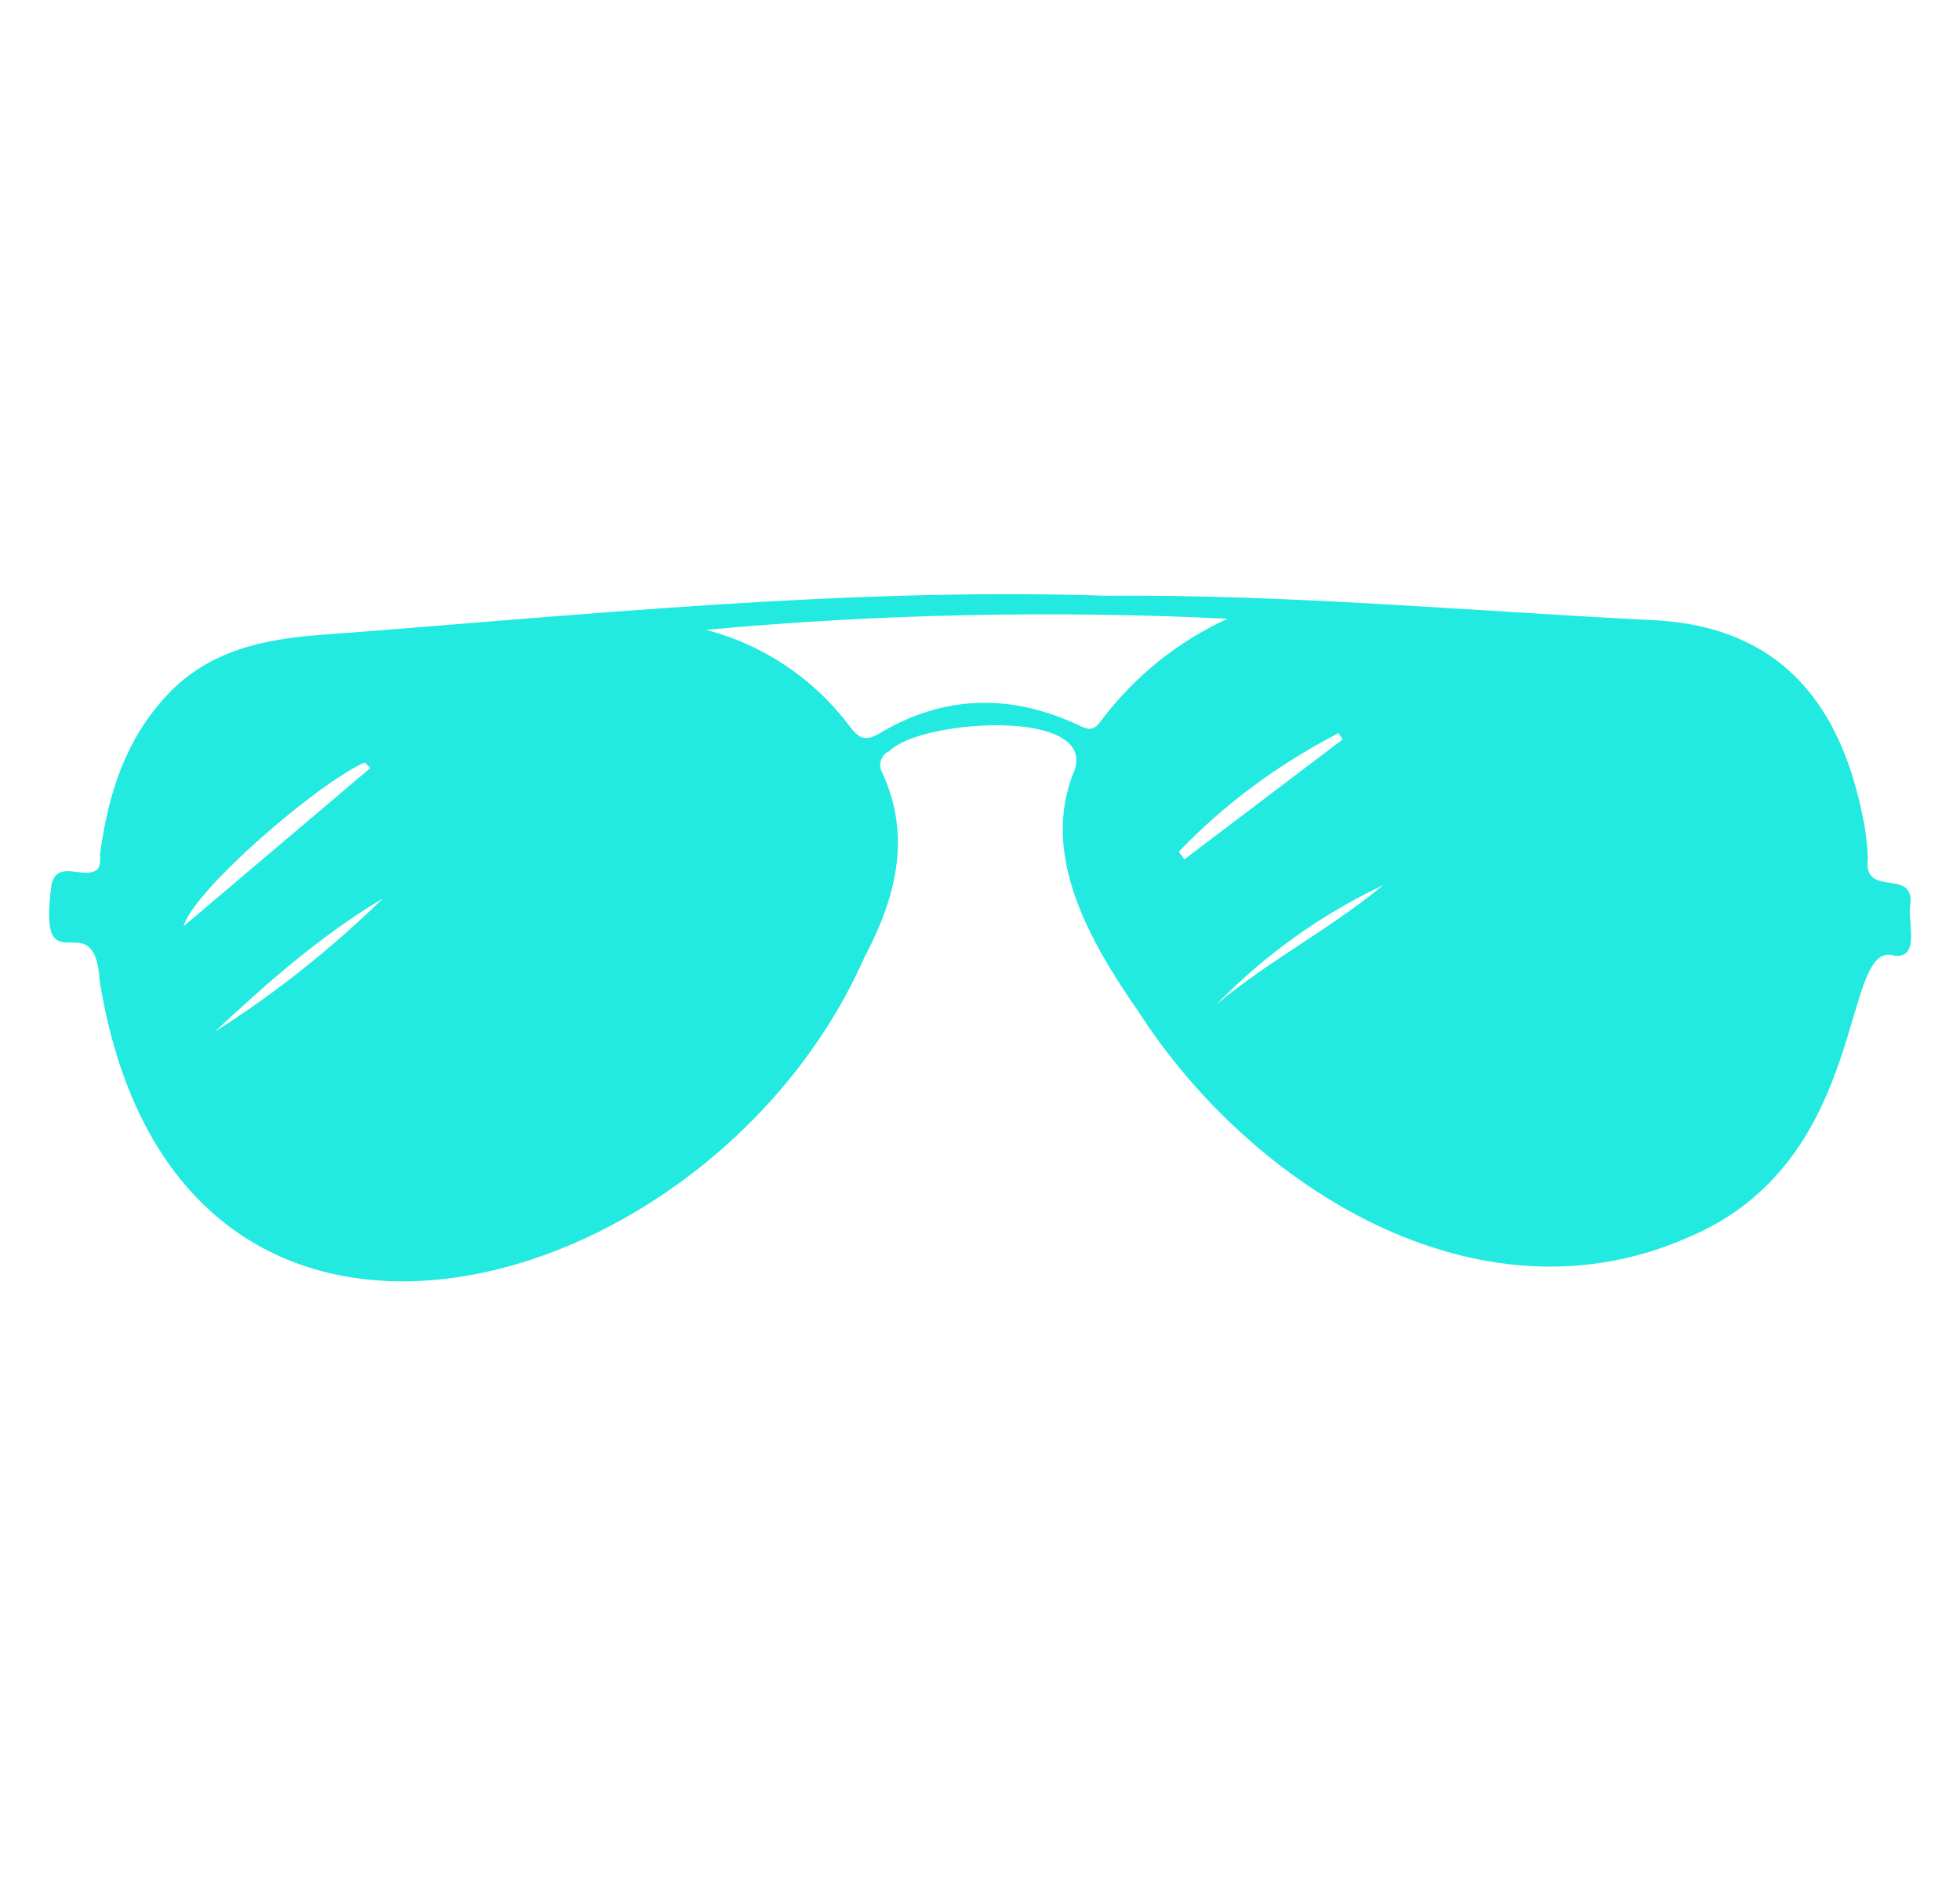
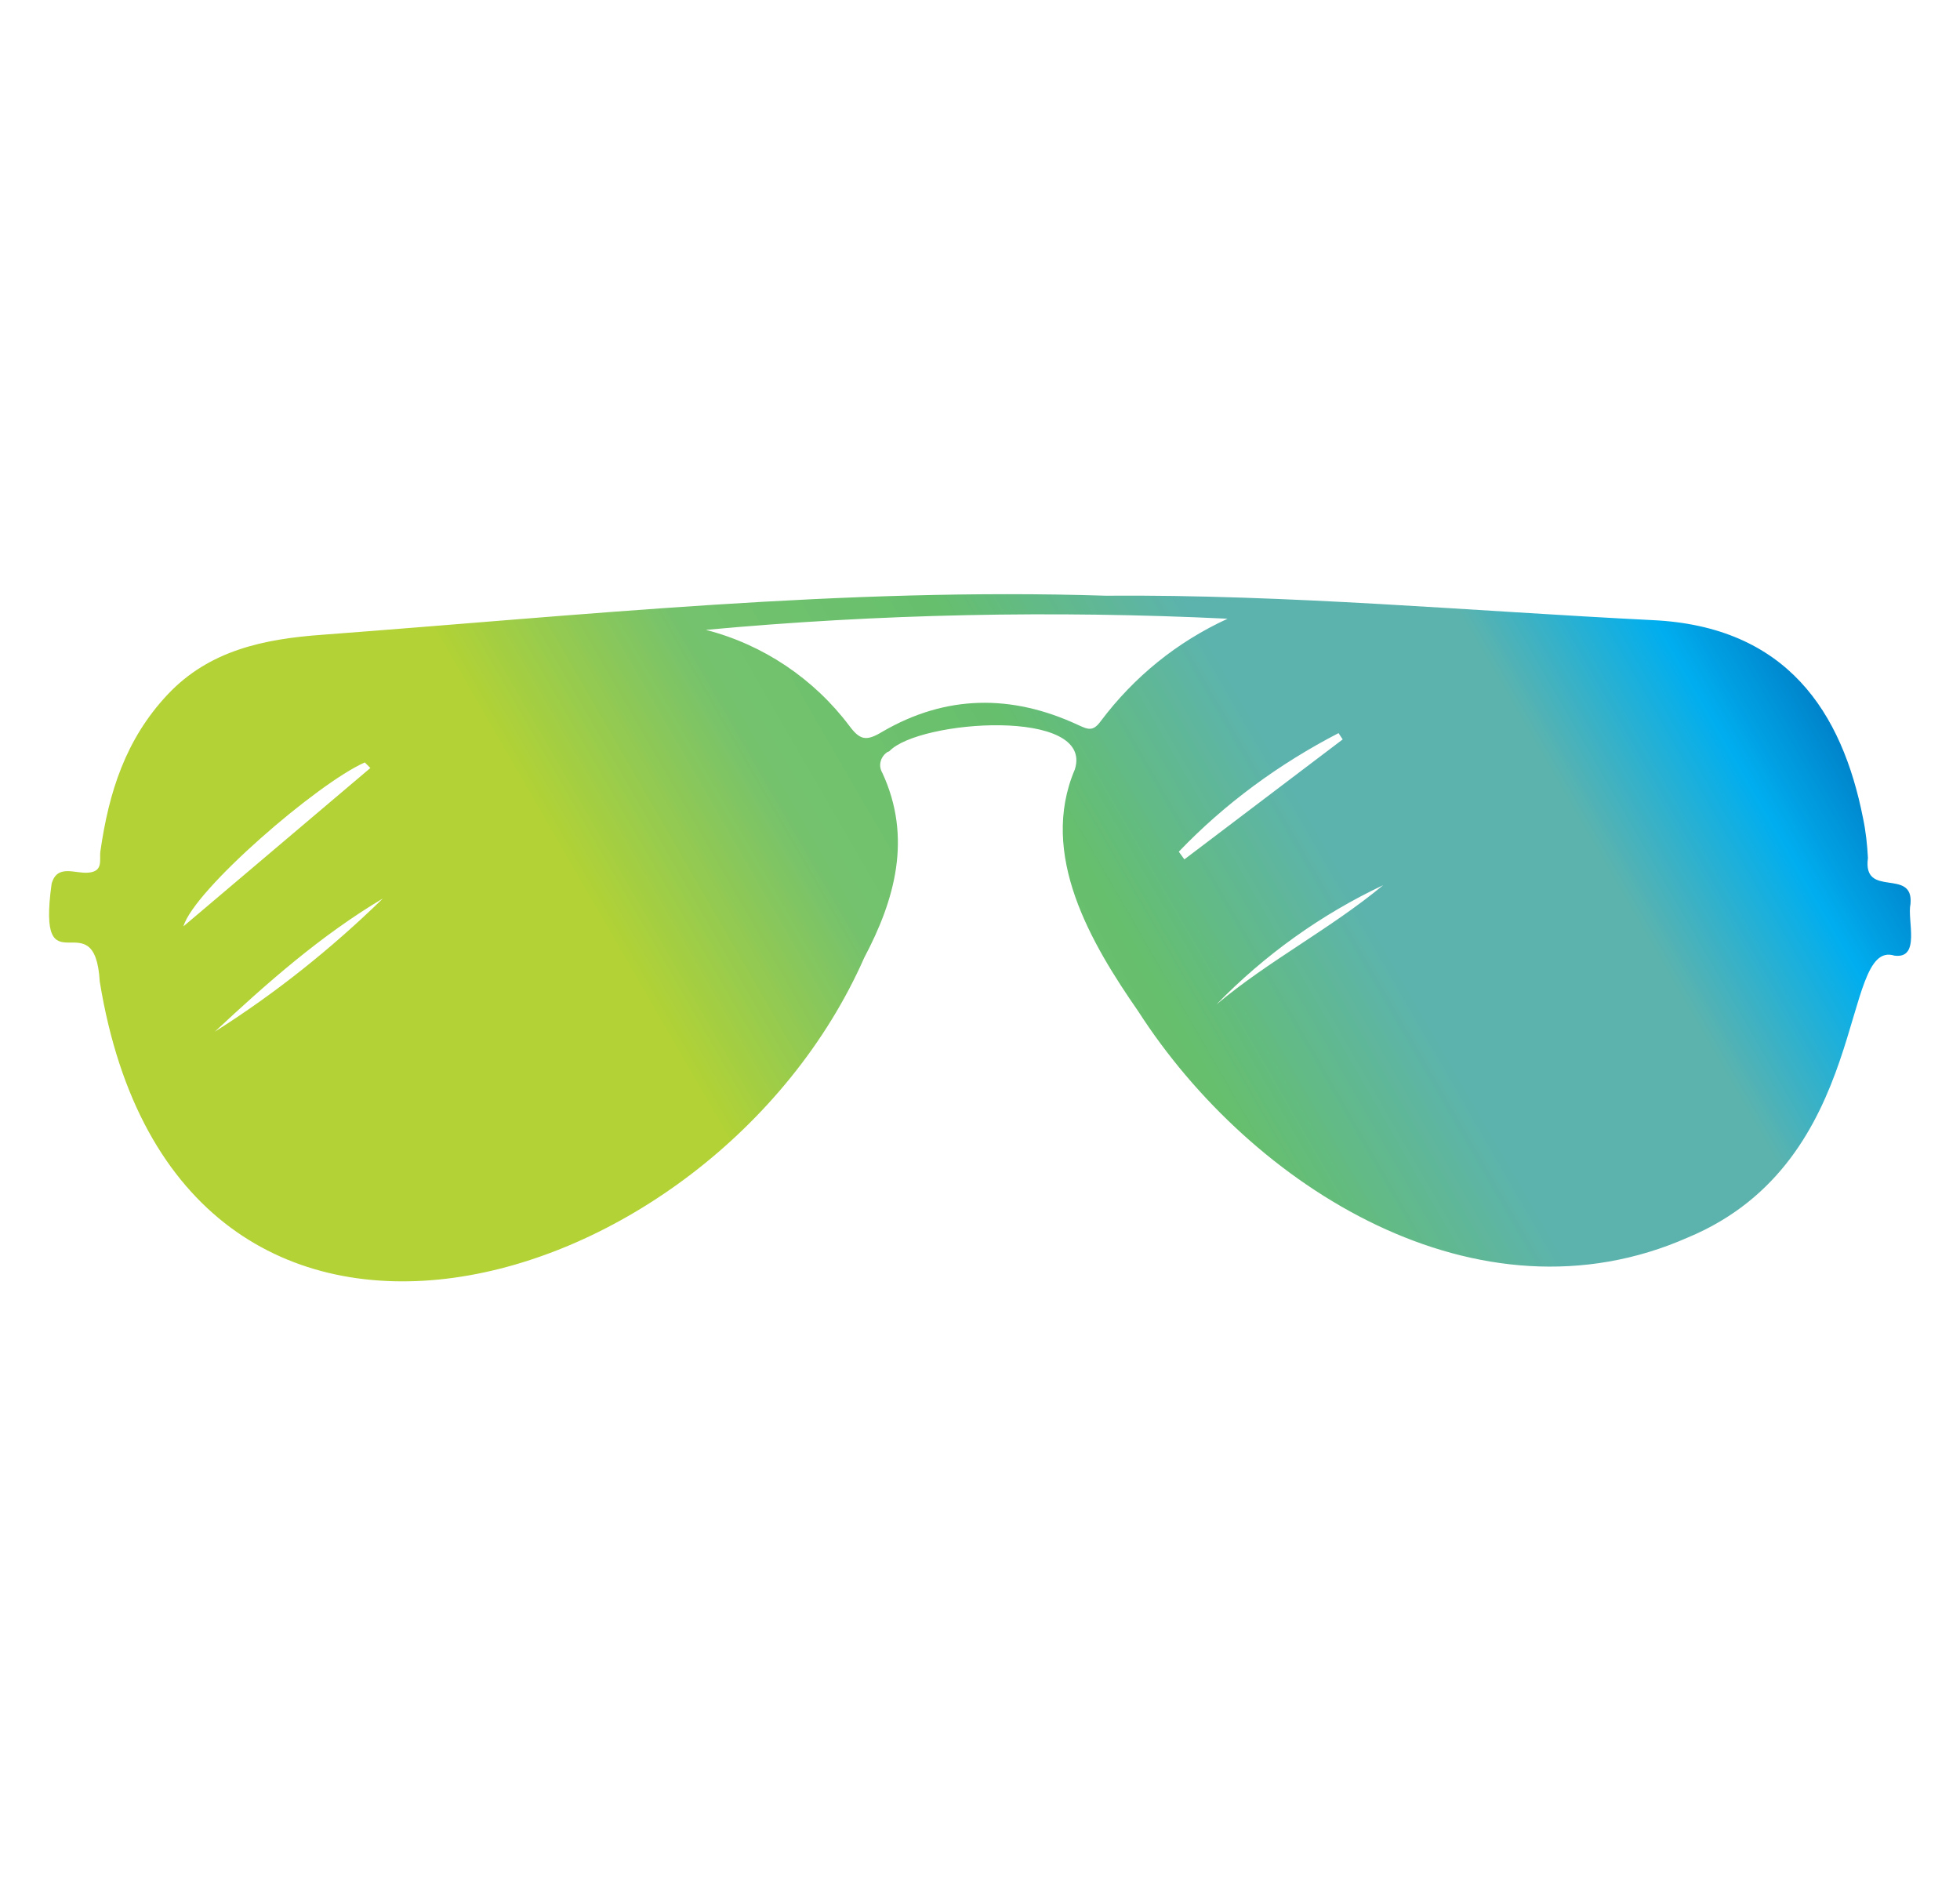
- <svg xmlns="http://www.w3.org/2000/svg" version="1.1" id="Layer_1" x="0px" y="0px" width="281px" height="269px" viewBox="0 0 281 269" style="enable-background:new 0 0 281 269;" xml:space="preserve">
+ <svg xmlns="http://www.w3.org/2000/svg" version="1.1" id="Layer_1" x="0px" y="0px" viewBox="0 0 281 269" style="enable-background:new 0 0 281 269;" xml:space="preserve">
  <style type="text/css">
- 	.st0{fill:#22EAE0;}
+ 	.st0{fill:url(#SVGID_1_);}
</style>
  <g id="graphic-2">
-     <path class="st0" d="M273.9,129.6c0.5-5.3-6.9-0.7-6.1-6.6c-0.1-1.9-0.3-3.8-0.7-5.7c-3-15.2-10.9-27.5-30.2-28.4   c-26.1-1.3-52.2-3.7-78.4-3.5c-37.5-1.2-74.9,2.8-112.3,5.6c-8.3,0.6-16.2,2.2-22.2,8.6c-6,6.4-8.4,14-9.6,22.4   c-0.2,1.2,0.5,2.9-1.7,3.1c-1.9,0.2-4.5-1.3-5.3,1.6c-2.2,15.8,6.2,2,6.9,14c11.1,68.4,87.8,46,109.6-3.4   c4.4-8.3,6.9-17.2,2.6-26.5c-0.6-1-0.3-2.2,0.6-2.9c0.1-0.1,0.2-0.1,0.4-0.2c4.2-4.5,29.4-6.3,26.6,2.6   c-5.2,12.2,2.3,24.9,9.1,34.7c16.2,25.2,48.7,45.7,78.8,32.4c26.4-11,21.7-42.9,29.6-40.4C275.4,137.5,273.4,131.9,273.9,129.6z    M26.3,132.8c1.5-5.2,19.2-20.5,26-23.5l0.8,0.8L26.3,132.8z M30.8,147.9c7.5-7,15.2-13.8,24.1-19.1   C47.5,136,39.5,142.4,30.8,147.9z M157.8,103.4c-1.1,1.5-1.8,1.2-3.3,0.5c-9.5-4.4-18.9-4.3-28,1c-2.3,1.4-3.2,1.2-4.7-0.8   c-5.1-6.8-12.4-11.7-20.6-13.8c24.9-2.3,49.9-2.8,74.8-1.6C168.8,92,162.6,97,157.8,103.4L157.8,103.4z M169,122.1   c6.6-6.9,14.4-12.6,22.9-17c0.2,0.3,0.4,0.6,0.6,0.9l-22.7,17.2L169,122.1z M174.4,144c6.9-7.1,15-12.9,23.9-17.1   C190.7,133.2,181.9,137.7,174.4,144z" />
+     <linearGradient id="SVGID_1_" gradientUnits="userSpaceOnUse" x1="38.768" y1="192.495" x2="244.95" y2="73.456">
+       <stop offset="0" style="stop-color:#B2D235" />
+       <stop offset="0.15" style="stop-color:#B2D235" />
+       <stop offset="0.3" style="stop-color:#B2D235" />
+       <stop offset="0.43" style="stop-color:#75C26D" />
+       <stop offset="0.57" style="stop-color:#66BF6D" />
+       <stop offset="0.7" style="stop-color:#5CB3AD" />
+       <stop offset="0.84" style="stop-color:#5CB3AD" />
+       <stop offset="0.94" style="stop-color:#00AEEF" />
+       <stop offset="1" style="stop-color:#0083CA" />
+     </linearGradient>
+     <path class="st0" d="M273.9,129.6c0.5-5.3-6.9-0.7-6.1-6.6c-0.1-1.9-0.3-3.8-0.7-5.7c-3-15.2-10.9-27.5-30.2-28.4   c-26.1-1.3-52.2-3.7-78.4-3.5C121,84.2,83.6,88.2,46.2,91C37.9,91.6,30,93.2,24,99.6s-8.4,14-9.6,22.4c-0.2,1.2,0.5,2.9-1.7,3.1   c-1.9,0.2-4.5-1.3-5.3,1.6c-2.2,15.8,6.2,2,6.9,14c11.1,68.4,87.8,46,109.6-3.4c4.4-8.3,6.9-17.2,2.6-26.5c-0.6-1-0.3-2.2,0.6-2.9   c0.1-0.1,0.2-0.1,0.4-0.2c4.2-4.5,29.4-6.3,26.6,2.6c-5.2,12.2,2.3,24.9,9.1,34.7c16.2,25.2,48.7,45.7,78.8,32.4   c26.4-11,21.7-42.9,29.6-40.4C275.4,137.5,273.4,131.9,273.9,129.6z M26.3,132.8c1.5-5.2,19.2-20.5,26-23.5l0.8,0.8L26.3,132.8z    M30.8,147.9c7.5-7,15.2-13.8,24.1-19.1C47.5,136,39.5,142.4,30.8,147.9z M157.8,103.4c-1.1,1.5-1.8,1.2-3.3,0.5   c-9.5-4.4-18.9-4.3-28,1c-2.3,1.4-3.2,1.2-4.7-0.8c-5.1-6.8-12.4-11.7-20.6-13.8c24.9-2.3,49.9-2.8,74.8-1.6   C168.8,92,162.6,97,157.8,103.4L157.8,103.4z M169,122.1c6.6-6.9,14.4-12.6,22.9-17c0.2,0.3,0.4,0.6,0.6,0.9l-22.7,17.2L169,122.1z    M174.4,144c6.9-7.1,15-12.9,23.9-17.1C190.7,133.2,181.9,137.7,174.4,144z" />
  </g>
</svg>
